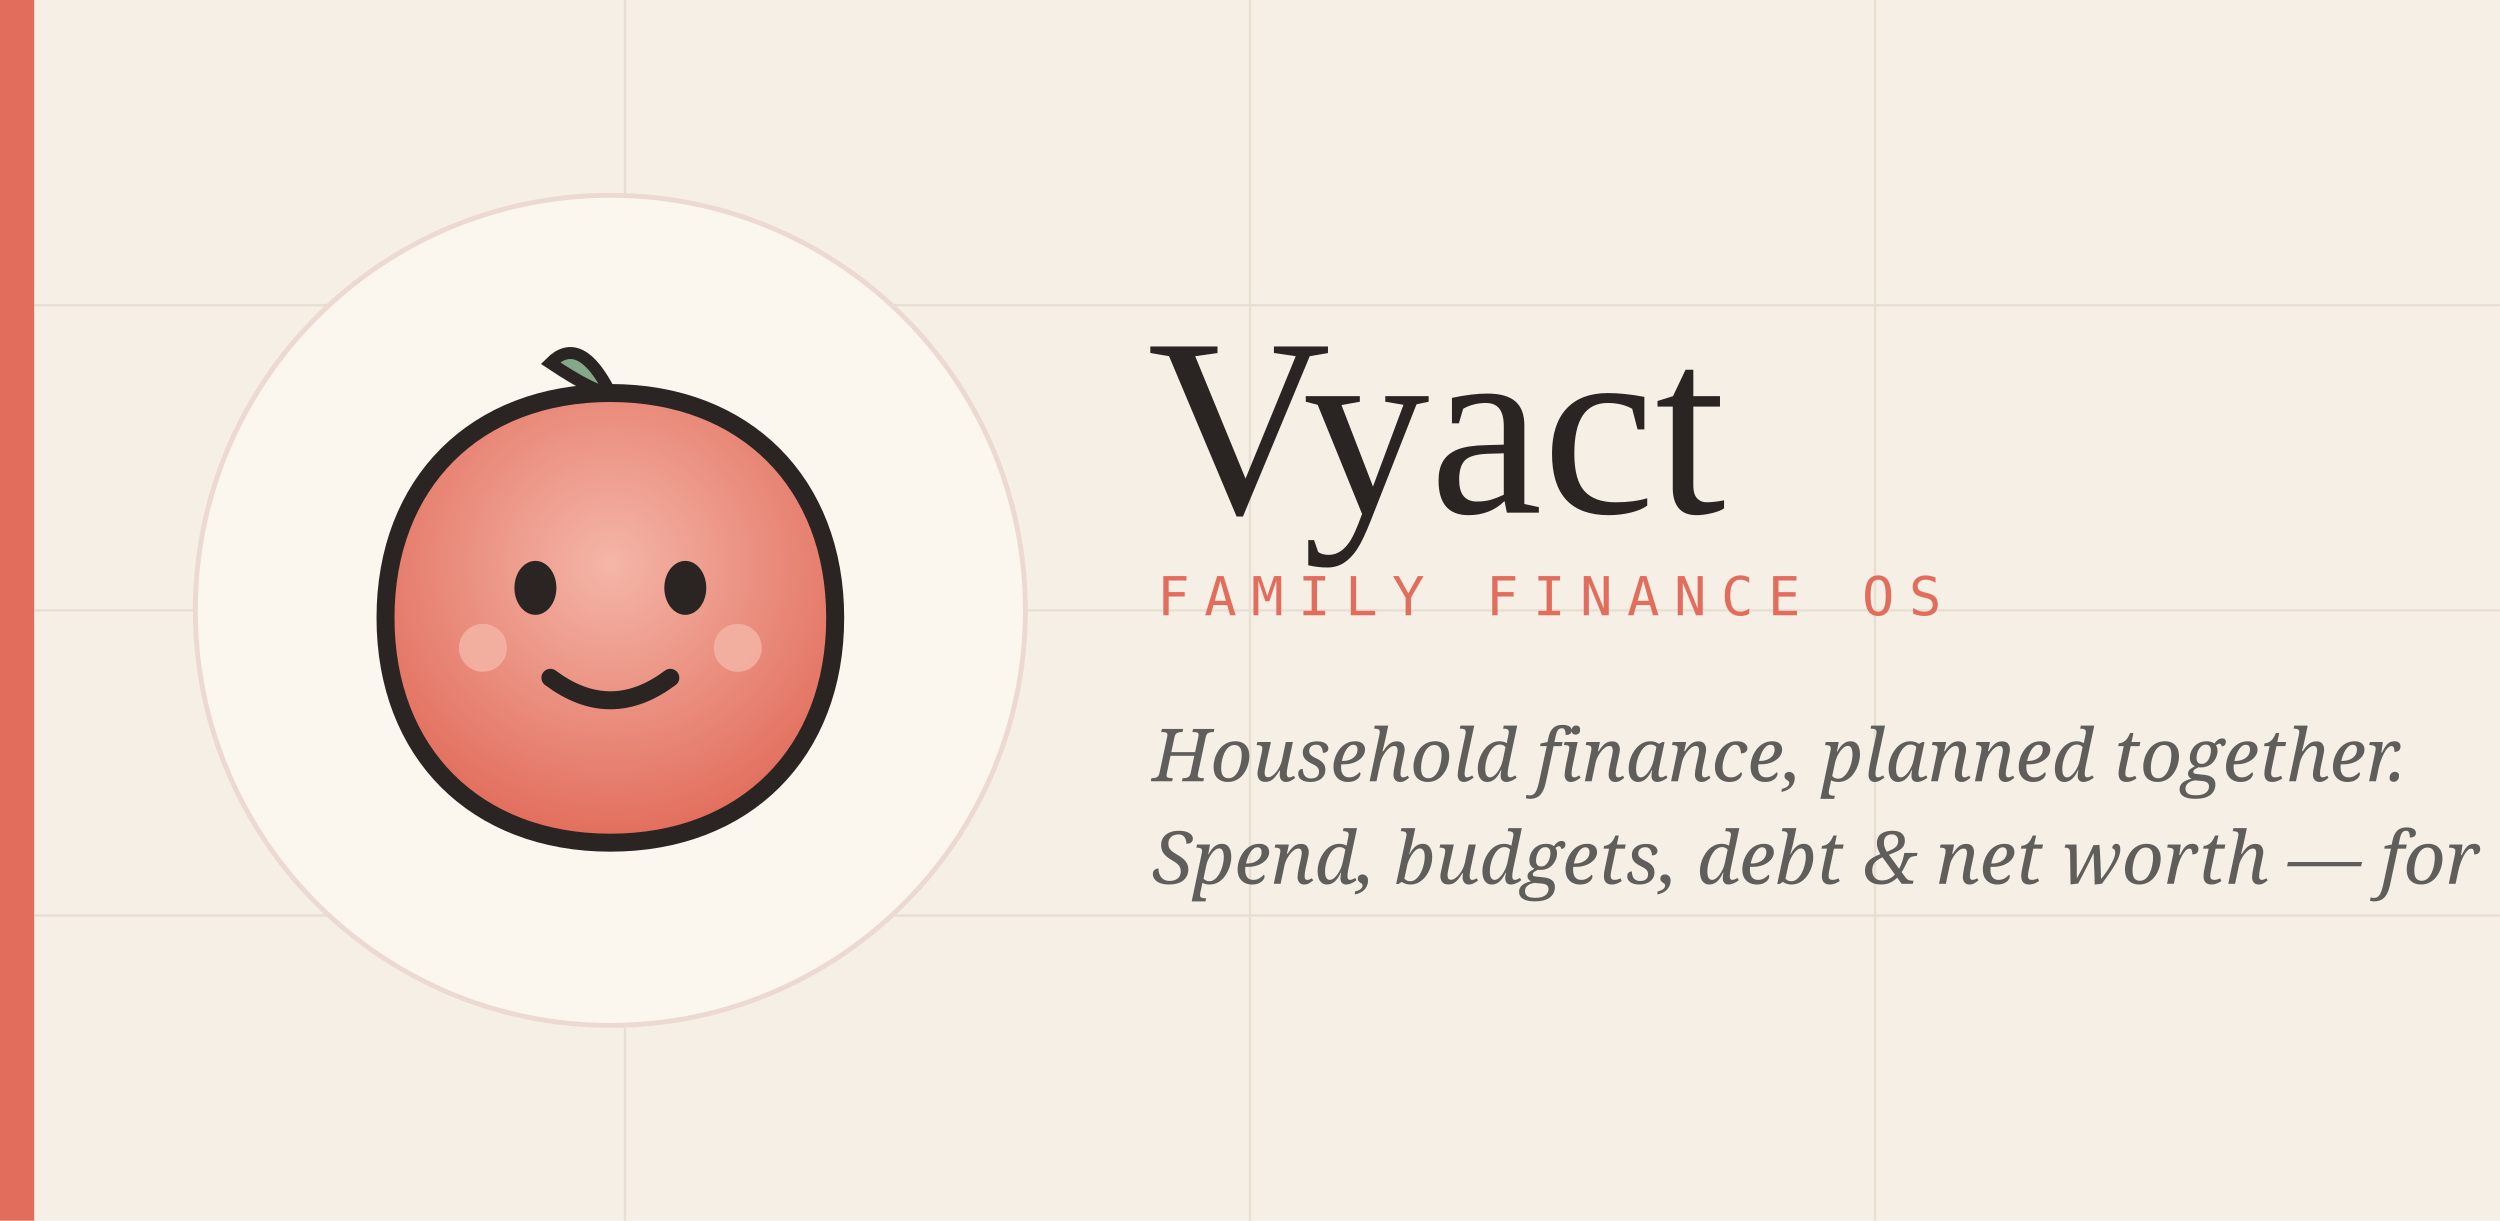
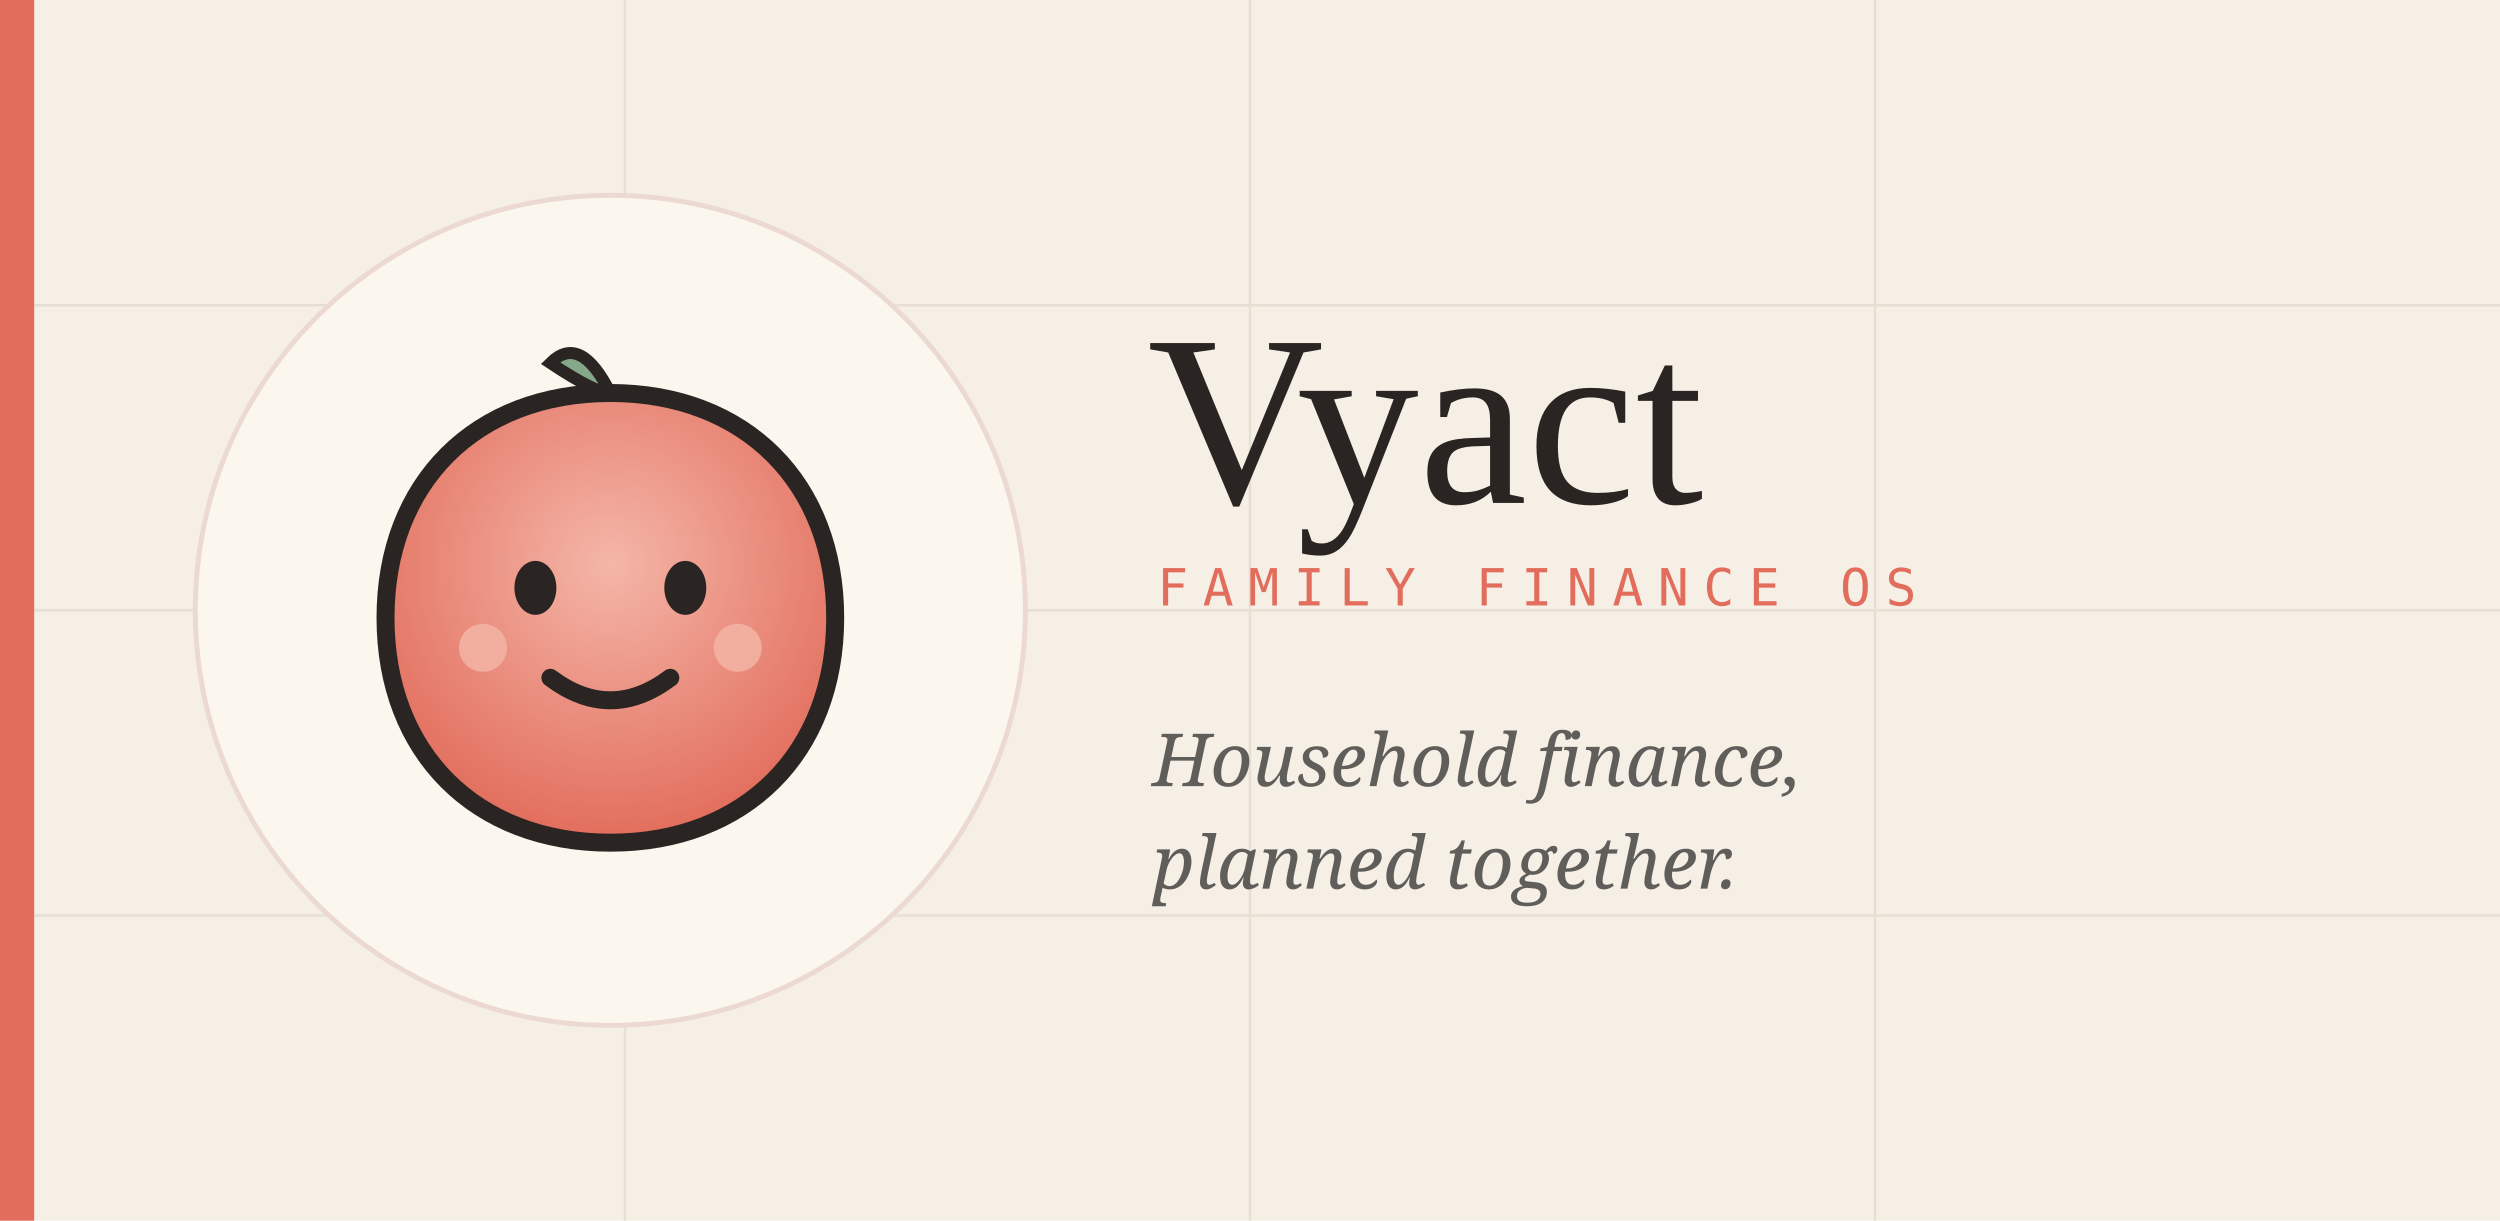
<svg xmlns="http://www.w3.org/2000/svg" width="1024" height="500" viewBox="0 0 1024 500">
  <rect width="1024" height="500" fill="#F5EFE6" />
  <g stroke="#E7DFD1" stroke-width="1">
    <line x1="0" y1="125" x2="1024" y2="125" />
    <line x1="0" y1="250" x2="1024" y2="250" />
    <line x1="0" y1="375" x2="1024" y2="375" />
    <line x1="256" y1="0" x2="256" y2="500" />
    <line x1="512" y1="0" x2="512" y2="500" />
    <line x1="768" y1="0" x2="768" y2="500" />
  </g>
  <rect x="0" y="0" width="14" height="500" fill="#E26D5C" />
  <circle cx="250" cy="250" r="170" fill="#FBF7EE" stroke="#EBD9D2" stroke-width="2" />
  <svg x="118" y="118" width="264" height="264" viewBox="-3 -4 42 43">
    <defs>
      <radialGradient id="pipFG" cx="50%" cy="38%" r="62%">
        <stop offset="0%" stop-color="#F4B6A8" />
        <stop offset="100%" stop-color="#E26D5C" />
      </radialGradient>
    </defs>
    <path d="M18 3 C 27 3, 33 9, 33 18 C 33 27, 27 33, 18 33 C 9 33, 3 27, 3 18 C 3 9, 9 3, 18 3 Z" fill="url(#pipFG)" stroke="#2A2522" stroke-width="1.2" />
    <path d="M18 3 Q 16 -1, 14 1 Q 17 3, 18 3 Z" fill="#85A88A" stroke="#2A2522" stroke-width="0.8" />
    <ellipse cx="13" cy="16" rx="1.4" ry="1.8" fill="#2A2522" />
    <ellipse cx="23" cy="16" rx="1.4" ry="1.8" fill="#2A2522" />
    <circle cx="9.5" cy="20" r="1.6" fill="#F4B6A8" opacity="0.8" />
    <circle cx="26.5" cy="20" r="1.6" fill="#F4B6A8" opacity="0.8" />
    <path d="M14 22 Q 18 25, 22 22" stroke="#2A2522" stroke-width="1.2" fill="none" stroke-linecap="round" />
  </svg>
-   <text x="470" y="210" font-family="Georgia, 'Times New Roman', serif" font-size="104" fill="#2A2522">Vyact</text>
-   <text x="474" y="252" font-family="monospace" font-size="22" letter-spacing="6" fill="#E26D5C">FAMILY FINANCE OS</text>
-   <text x="472" y="320" font-family="Georgia, serif" font-style="italic" font-size="30" fill="#5F5E5A">Household finance, planned together.</text>
-   <text x="472" y="362" font-family="Georgia, serif" font-style="italic" font-size="30" fill="#5F5E5A">Spend, budgets, debt &amp; net worth — for the family.</text>
+   <text x="470" y="206" font-family="Georgia, 'Times New Roman', serif" font-size="100" fill="#2A2522">Vyact</text>
+   <text x="474" y="248" font-family="monospace" font-size="21" letter-spacing="6" fill="#E26D5C">FAMILY FINANCE OS</text>
+   <text x="472" y="322" font-family="Georgia, serif" font-style="italic" font-size="30" fill="#5F5E5A">Household finance,</text>
+   <text x="472" y="364" font-family="Georgia, serif" font-style="italic" font-size="30" fill="#5F5E5A">planned together.</text>
</svg>
